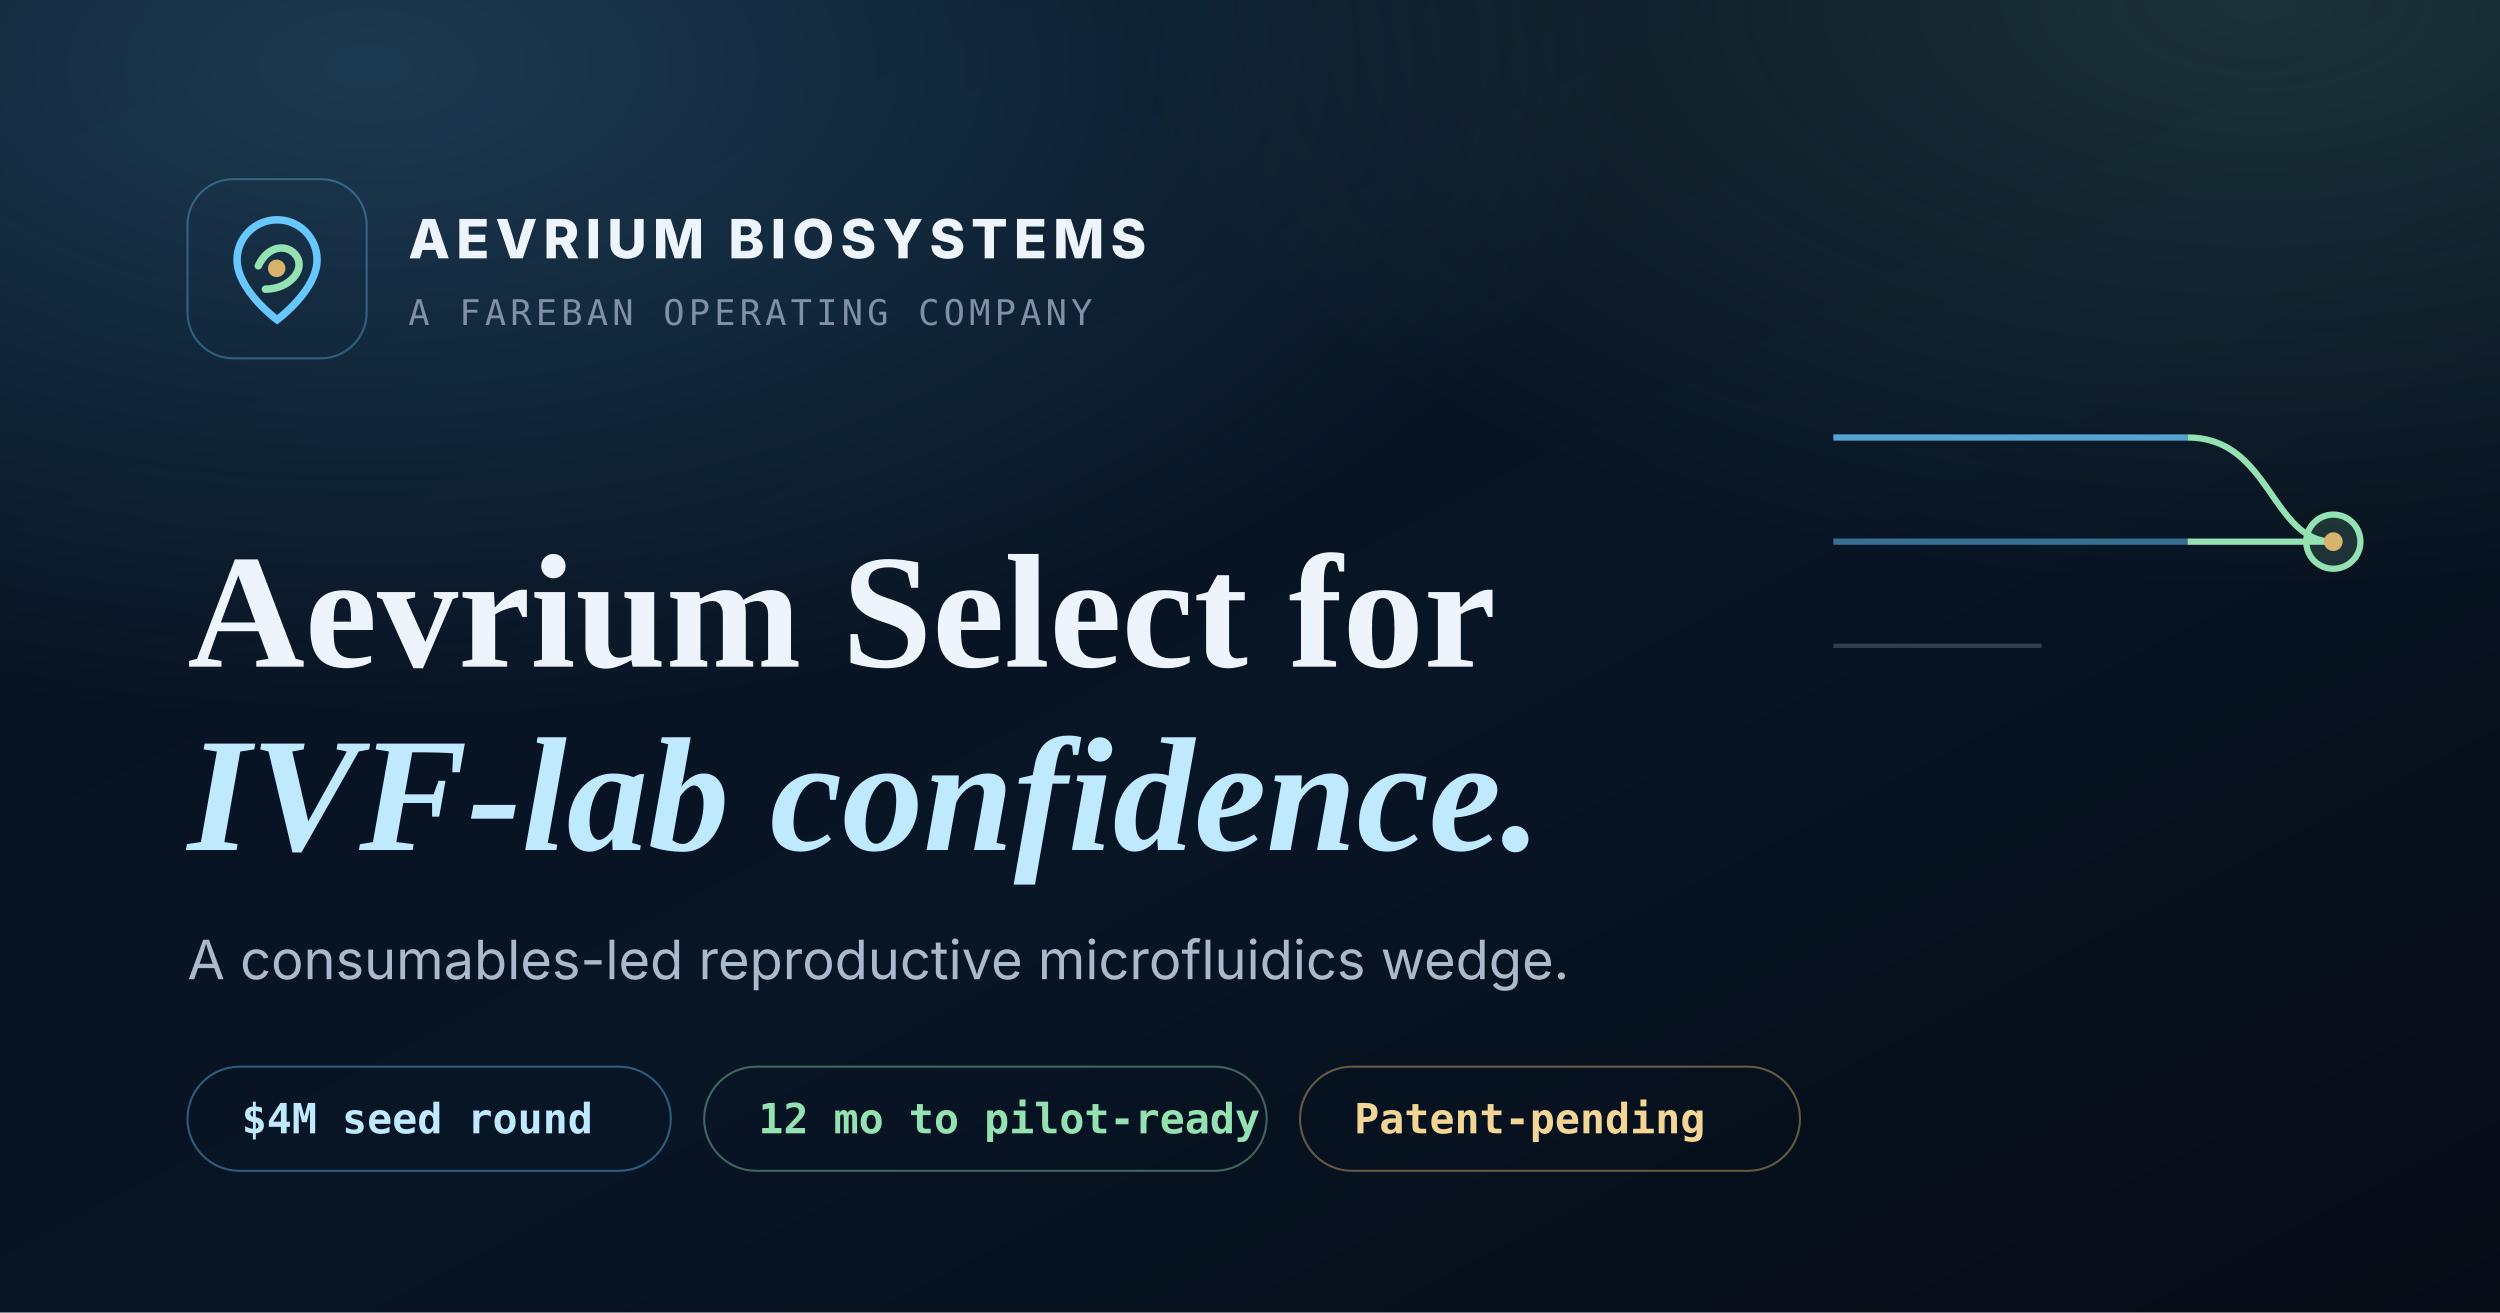
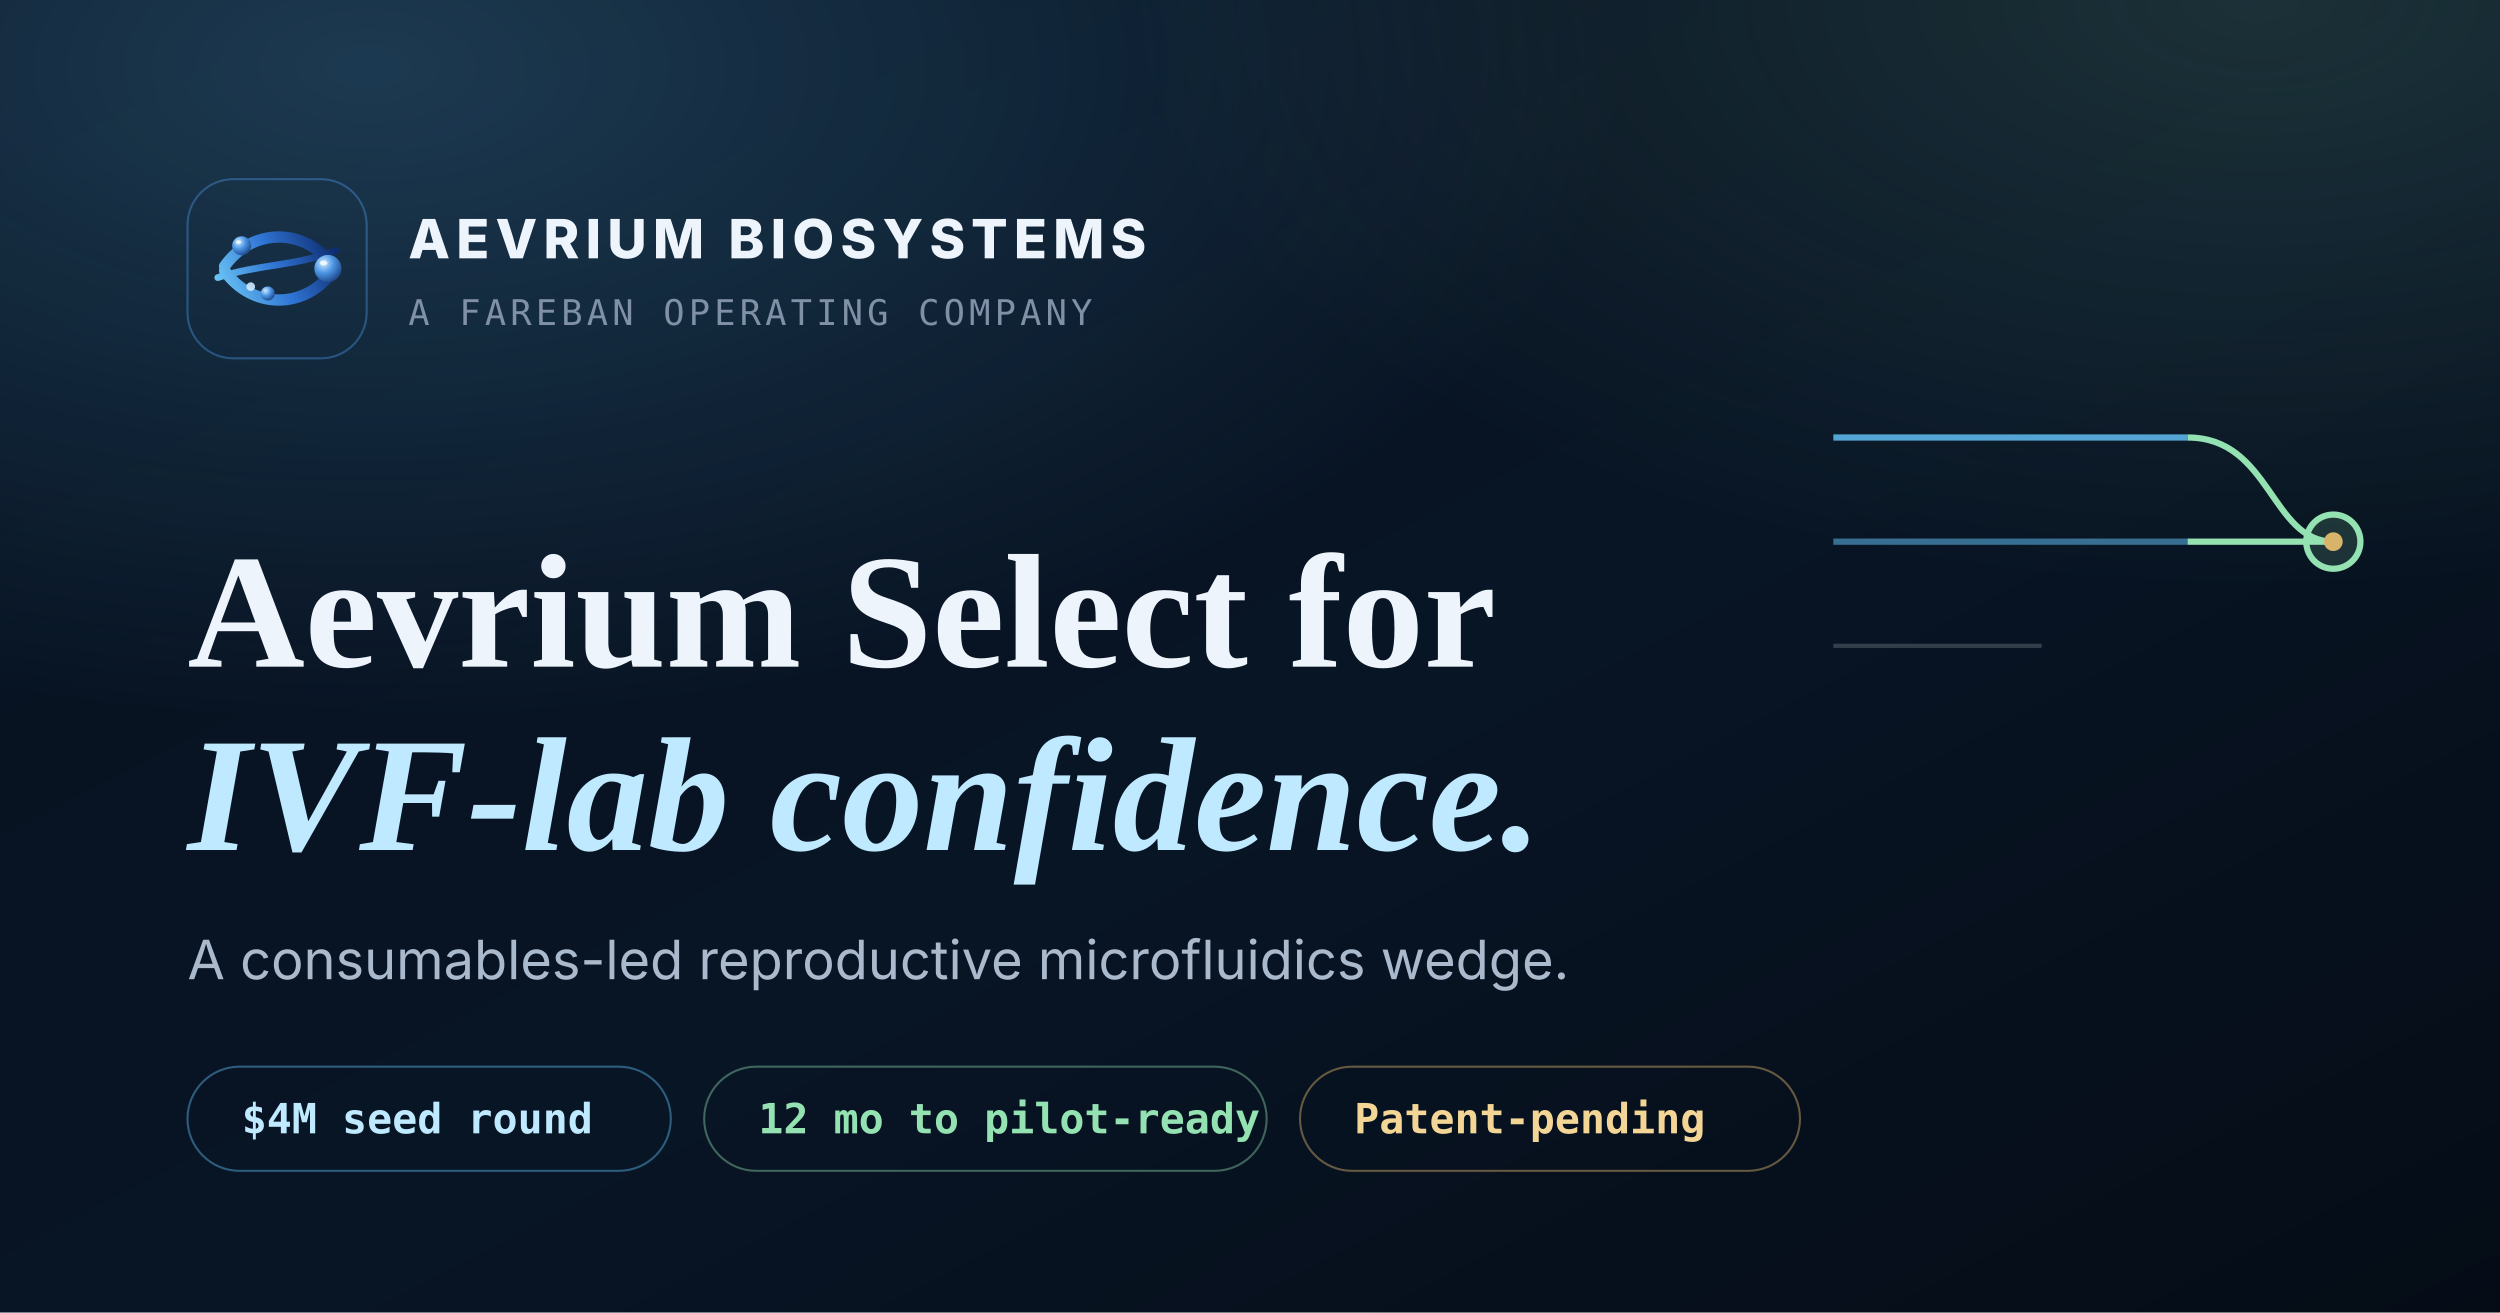
<svg xmlns="http://www.w3.org/2000/svg" width="1200" height="630" viewBox="0 0 1200 630" role="img" aria-label="Aevrium Biosystems — Aevrium Select for IVF-lab confidence">
  <defs>
    <linearGradient id="bg" x1="0" y1="0" x2="1" y2="1">
      <stop offset="0" stop-color="#07111f" />
      <stop offset="0.55" stop-color="#081525" />
      <stop offset="1" stop-color="#050c16" />
    </linearGradient>
    <radialGradient id="glow" cx="0.15" cy="0.05" r="0.5">
      <stop offset="0" stop-color="#66c8ff" stop-opacity="0.22" />
      <stop offset="1" stop-color="#66c8ff" stop-opacity="0" />
    </radialGradient>
    <radialGradient id="glow2" cx="0.9" cy="0.0" r="0.45">
      <stop offset="0" stop-color="#94e2b2" stop-opacity="0.14" />
      <stop offset="1" stop-color="#94e2b2" stop-opacity="0" />
    </radialGradient>
  </defs>
  <rect width="1200" height="630" fill="url(#bg)" />
  <rect width="1200" height="630" fill="url(#glow)" />
  <rect width="1200" height="630" fill="url(#glow2)" />
+   <defs>
+     <linearGradient id="ogRib" x1="8" y1="44" x2="56" y2="20" gradientUnits="userSpaceOnUse">
+       <stop offset="0" stop-color="#6cc6f4" />
+       <stop offset="0.5" stop-color="#2f74d4" />
+       <stop offset="1" stop-color="#0e2c6e" />
+     </linearGradient>
+     <radialGradient id="ogSph" cx="0.34" cy="0.30" r="0.9">
+       <stop offset="0" stop-color="#cdeafd" />
+       <stop offset="0.4" stop-color="#4d97e6" />
+       <stop offset="1" stop-color="#0c2766" />
+     </radialGradient>
+   </defs>
  <g transform="translate(90,86)">
-     <rect width="86" height="86" rx="22" fill="none" stroke="#66c8ff" stroke-opacity="0.35" />
-     <g transform="translate(11,11) scale(1.0)">
-       <path d="M32 8.5C42.6 8.5 51.2 17.1 51.2 27.7C51.2 42.4 32 56.5 32 56.5C32 56.5 12.8 42.4 12.8 27.7C12.8 17.1 21.4 8.5 32 8.5Z" stroke="#66c8ff" stroke-width="3.6" fill="none" />
-       <path d="M23 30.6C27.8 20.2 37.4 20.1 41.3 25.9C45.8 32.5 37.8 41.8 26.4 41.8" stroke="#94e2b2" stroke-width="3.6" stroke-linecap="round" fill="none" />
-       <circle cx="31.8" cy="31.8" r="4.2" fill="#d8b36a" />
+     <rect width="86" height="86" rx="22" fill="none" stroke="#4d97e6" stroke-opacity="0.40" />
+     <g transform="translate(8,8) scale(1.09)">
+       <g fill="none" stroke="url(#ogRib)" stroke-linecap="round">
+         <path d="M9 31C21 14 44 14 56 30" stroke-width="5" />
+         <path d="M9 33C21 50 44 50 56 34" stroke-width="5" />
+         <path d="M6 36C24 30 41 31 58 24" stroke-width="3" />
+       </g>
+       <circle cx="54.5" cy="32" r="6" fill="url(#ogSph)" />
+       <circle cx="16.5" cy="22" r="4.2" fill="url(#ogSph)" />
+       <circle cx="28" cy="43" r="3.1" fill="url(#ogSph)" />
+       <circle cx="20.5" cy="40" r="1.9" fill="#cdeafd" opacity="0.9" />
+       <ellipse cx="52.6" cy="29.6" rx="1.7" ry="1.1" fill="#ffffff" opacity="0.75" />
+       <ellipse cx="15.1" cy="20.4" rx="1.2" ry="0.8" fill="#ffffff" opacity="0.7" />
    </g>
  </g>
  <text x="196" y="124" font-family="Inter, sans-serif" font-size="26" font-weight="800" letter-spacing="3" fill="#eef4fb">AEVRIUM BIOSYSTEMS</text>
  <text x="196" y="156" font-family="JetBrains Mono, monospace" font-size="17" letter-spacing="2" fill="#7f90a7">A FAREBAN OPERATING COMPANY</text>
  <text x="90" y="320" font-family="Georgia, 'Times New Roman', serif" font-size="78" font-weight="600" fill="#eef4fb">Aevrium Select for</text>
  <text x="90" y="408" font-family="Georgia, 'Times New Roman', serif" font-size="78" font-weight="600" font-style="italic" fill="#bfe9ff">IVF-lab confidence.</text>
  <text x="90" y="470" font-family="Inter, sans-serif" font-size="26" fill="#aab9cc">A consumables-led reproductive microfluidics wedge.</text>
  <g font-family="JetBrains Mono, monospace" font-size="20" font-weight="600">
    <rect x="90" y="512" width="232" height="50" rx="25" fill="none" stroke="#66c8ff" stroke-opacity="0.4" />
    <text x="116" y="544" fill="#bfe9ff">$4M seed round</text>
    <rect x="338" y="512" width="270" height="50" rx="25" fill="none" stroke="#94e2b2" stroke-opacity="0.4" />
    <text x="364" y="544" fill="#94e2b2">12 mo to pilot-ready</text>
    <rect x="624" y="512" width="240" height="50" rx="25" fill="none" stroke="#d8b36a" stroke-opacity="0.45" />
    <text x="650" y="544" fill="#f3d596">Patent-pending</text>
  </g>
  <g transform="translate(880,210)" fill="none">
    <path d="M0 0 H170" stroke="#66c8ff" stroke-width="3" stroke-opacity="0.8" />
    <path d="M0 50 H170" stroke="#66c8ff" stroke-width="3" stroke-opacity="0.5" />
    <path d="M0 100 H100" stroke="#ffffff" stroke-width="2" stroke-opacity="0.18" />
    <path d="M170 0 C210 0 210 50 240 50" stroke="#94e2b2" stroke-width="3" />
    <path d="M170 50 H240" stroke="#94e2b2" stroke-width="3" />
    <circle cx="240" cy="50" r="13" fill="#94e2b2" fill-opacity="0.15" stroke="#94e2b2" stroke-width="3" />
    <circle cx="240" cy="50" r="4.5" fill="#d8b36a" />
  </g>
</svg>
